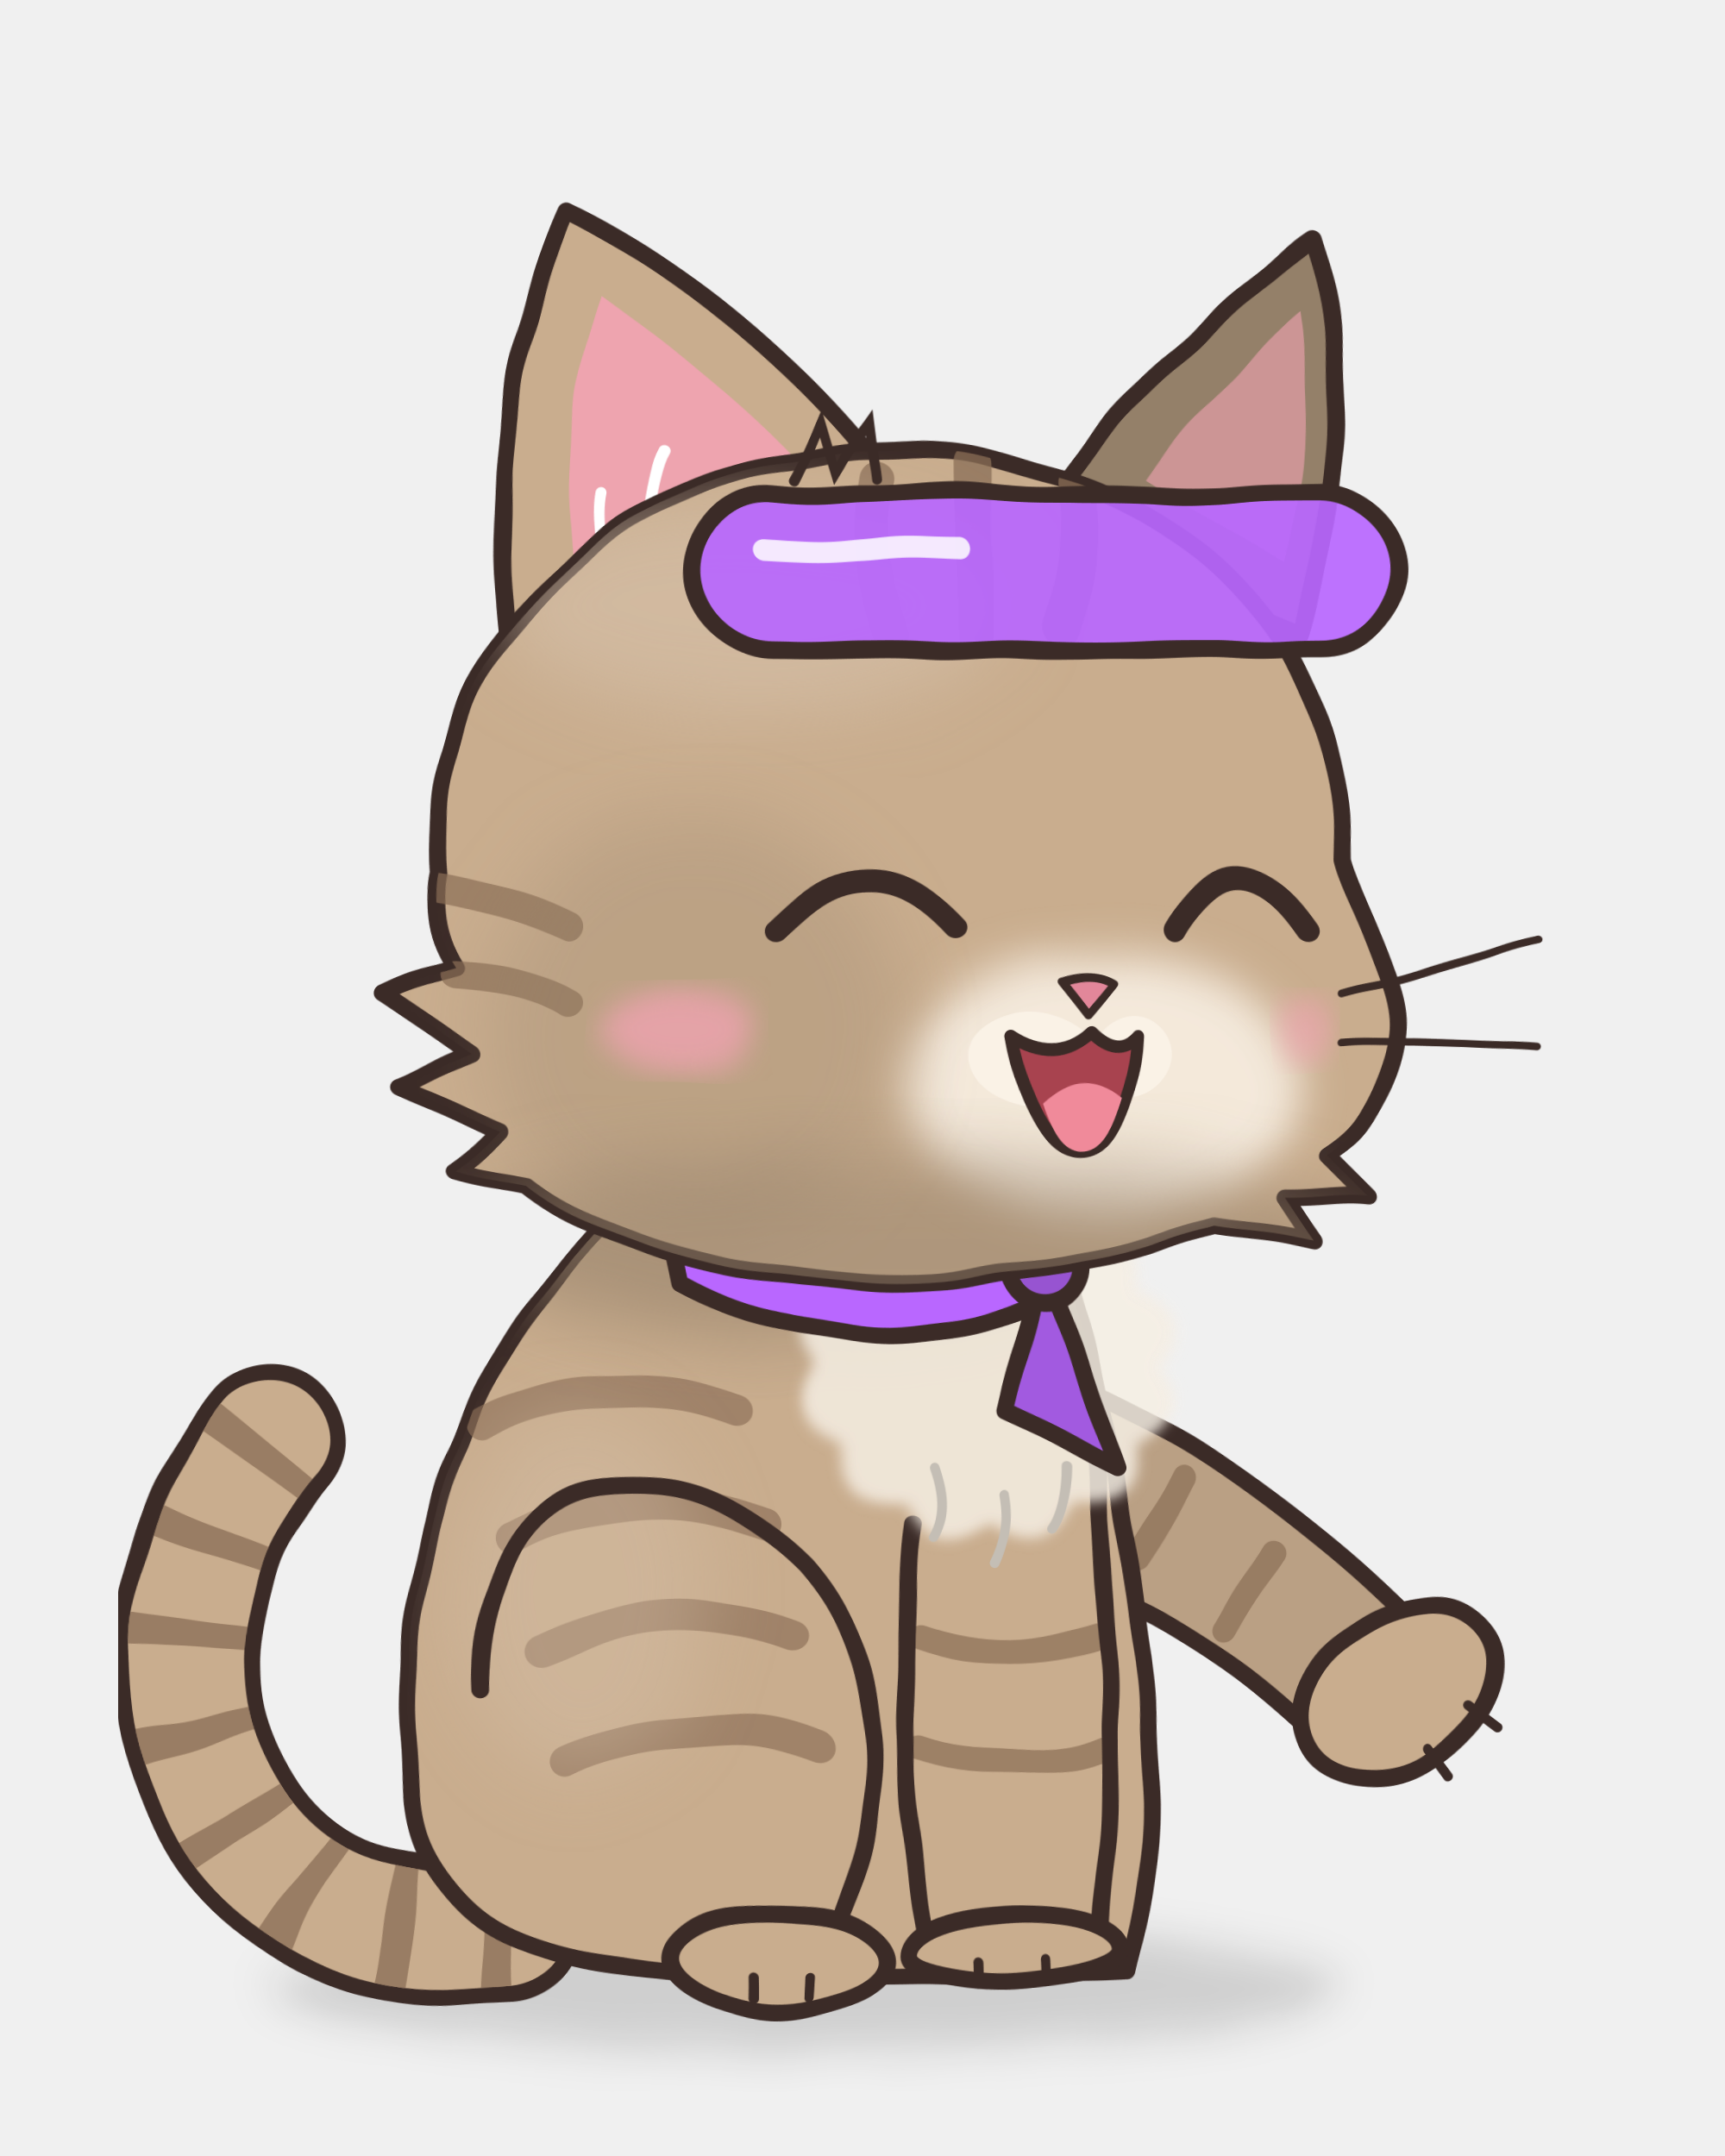
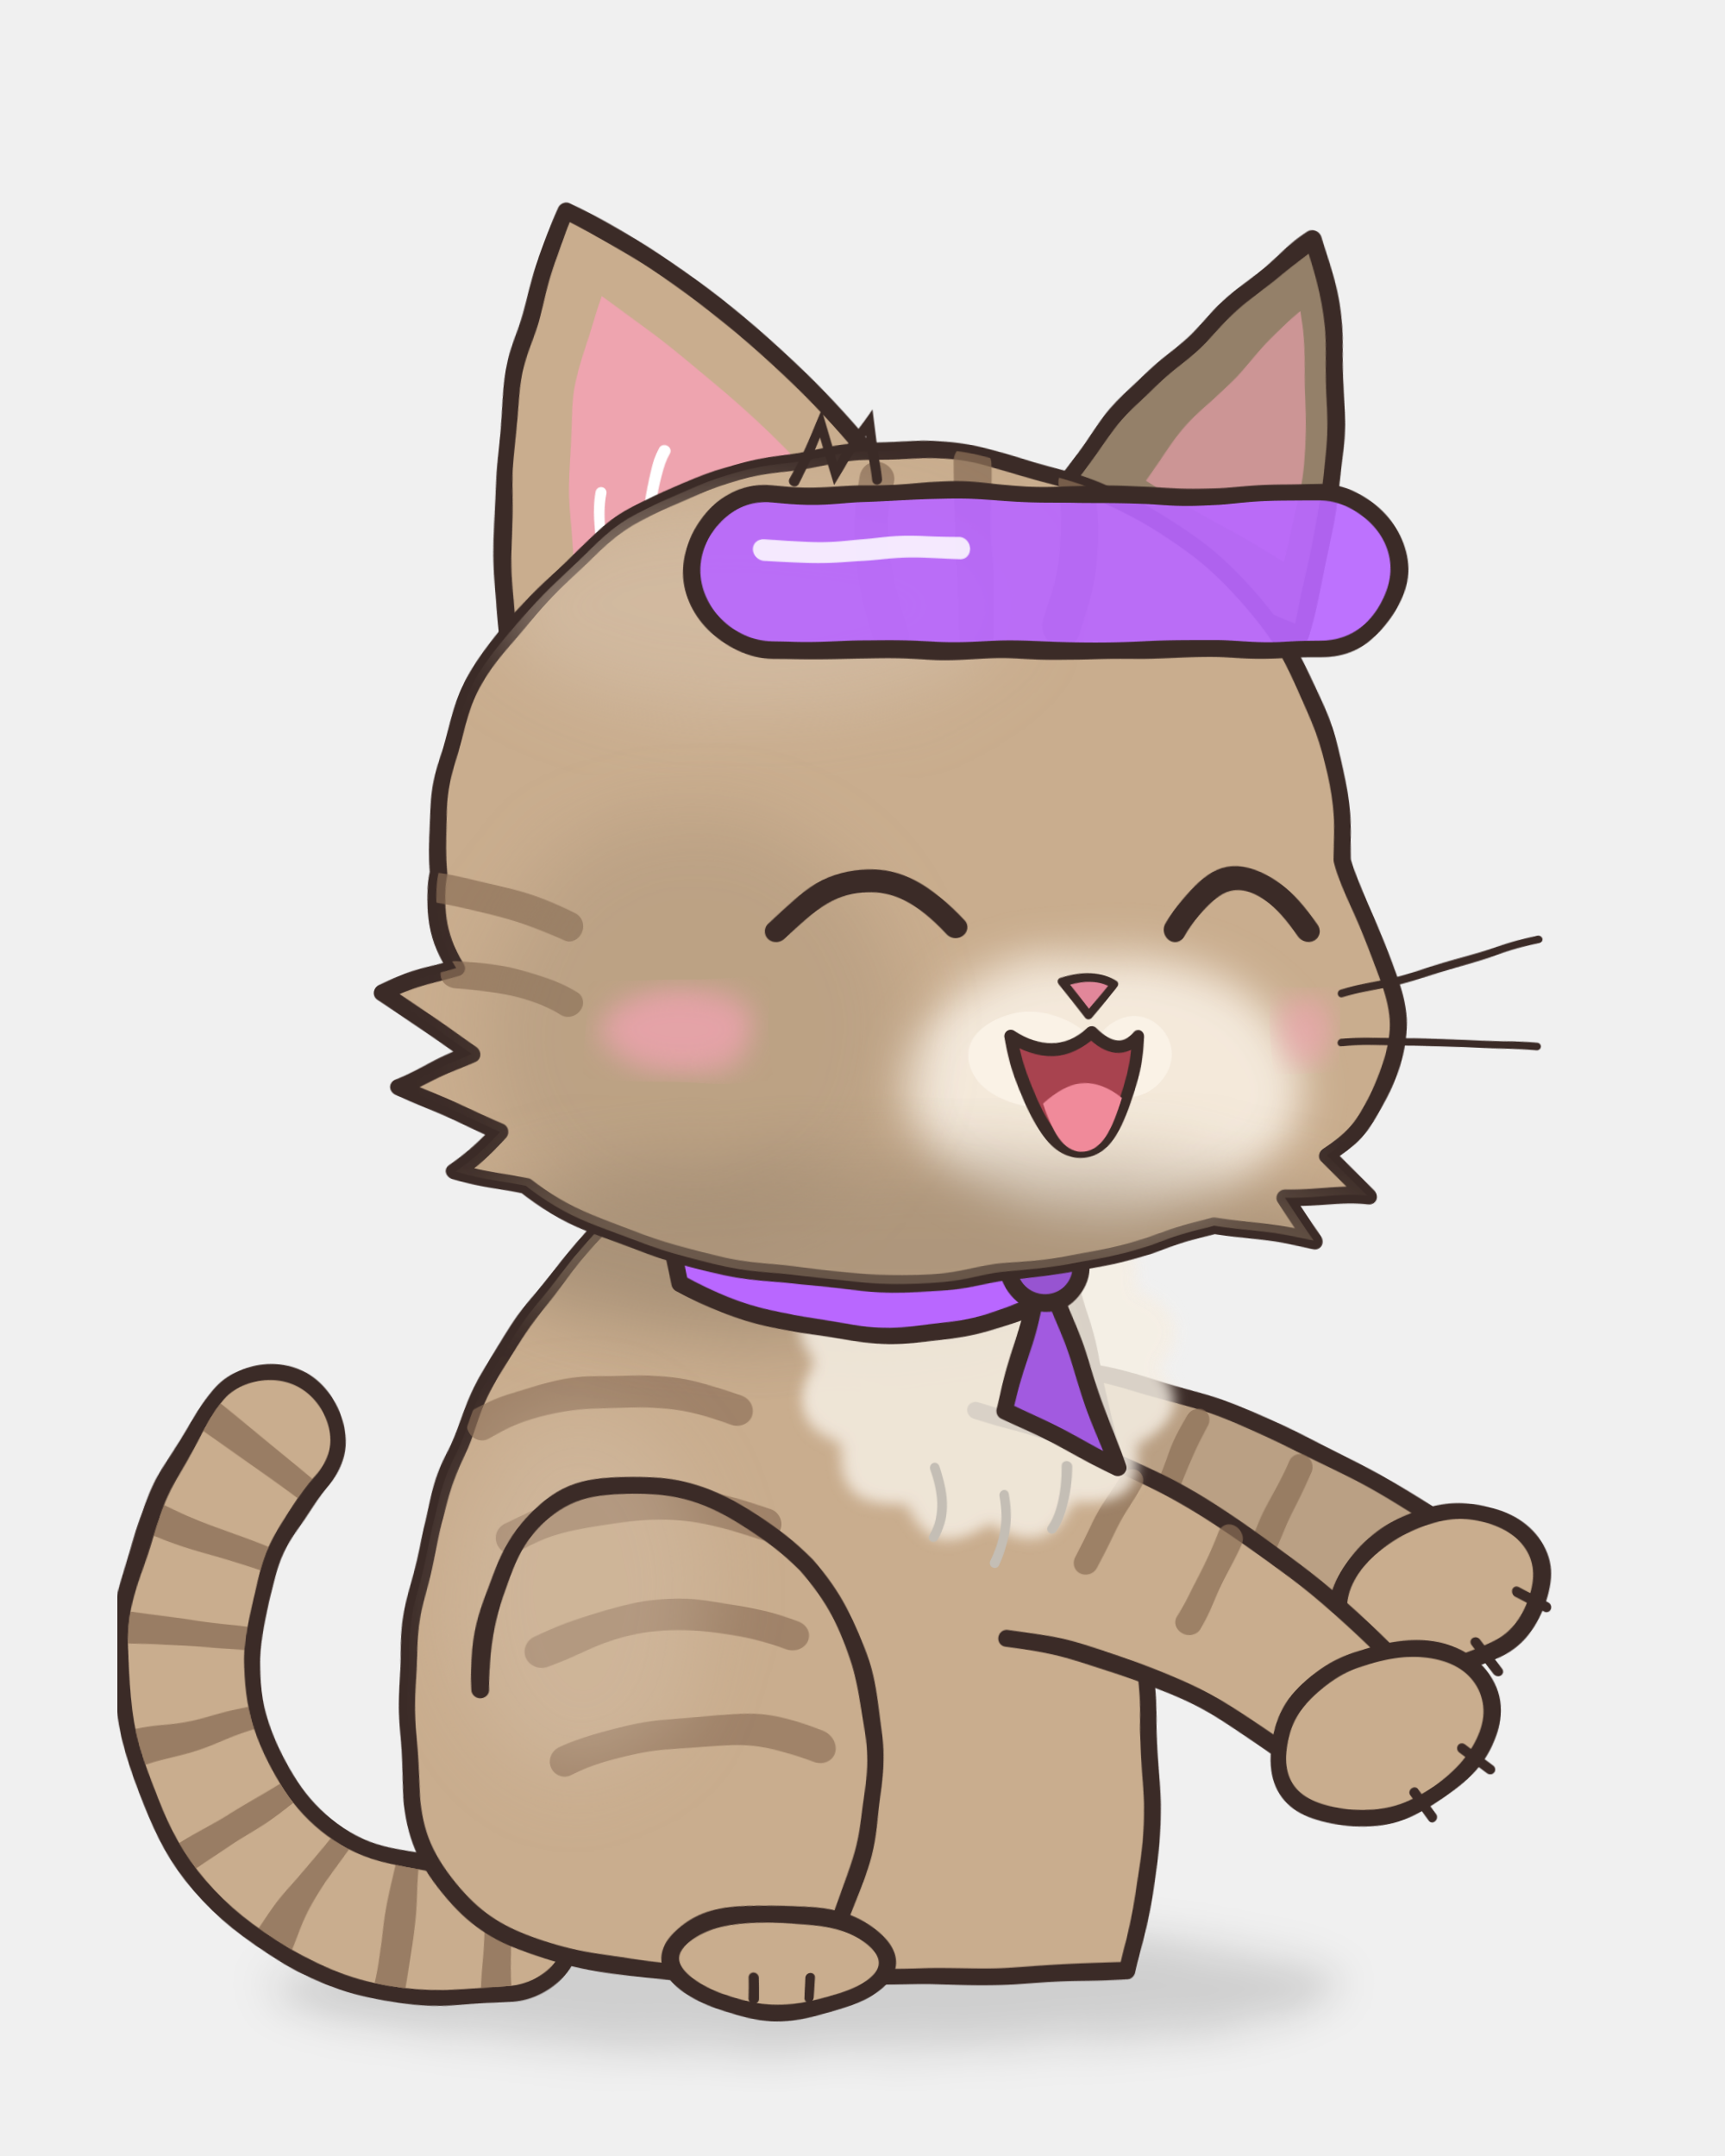
<svg xmlns="http://www.w3.org/2000/svg" viewBox="-104 -252 208 260">
  <defs>
    <filter id="ink" x="-5%" y="-5%" width="110%" height="110%">
      <feTurbulence type="fractalNoise" baseFrequency=".05" numOctaves="2" seed="3" result="n" />
      <feDisplacementMap in="SourceGraphic" in2="n" scale="2.2" />
    </filter>
    <filter id="pencil">
      <feTurbulence type="fractalNoise" baseFrequency="1.1 .35" numOctaves="2" seed="5" />
      <feColorMatrix values="0 0 0 0 .25  0 0 0 0 .2  0 0 0 0 .18  0 0 0 .22 -.02" />
      <feComposite in2="SourceGraphic" operator="in" />
    </filter>
    <filter id="blur1">
      <feGaussianBlur stdDeviation="1" />
    </filter>
    <filter id="blur2">
      <feGaussianBlur stdDeviation="2" />
    </filter>
    <filter id="blur3" x="-30%" y="-30%" width="160%" height="160%">
      <feGaussianBlur stdDeviation="3" />
    </filter>
    <filter id="blur4" x="-30%" y="-30%" width="160%" height="160%">
      <feGaussianBlur stdDeviation="5" />
    </filter>
  </defs>
  <g transform="translate(0 -150) scale(.85) translate(-120 -94)">
    <defs>
      <clipPath id="hscyberpunkwhitehappy">
        <path d="M60 98 C58 60 90 38 124 38 C160 38 188 60 188 96 C190 104 196 112 196 120 C196 128 192 134 186 138 L192 144 L180 144 L184 150 L170 148 C164 150 144 156 124 156 C102 156 82 150 72 142 L62 140 L68 134 L54 128 L64 123 L52 115 L62 111 C59 106 59 102 60 98 Z" />
      </clipPath>
      <clipPath id="bscyberpunkwhitehappy">
        <path d="M100 138 C68 150 52 194 56 228 C58 250 80 256 112 254 L158 254 C164 232 160 196 150 158 Z" />
      </clipPath>
    </defs>
    <g filter="url(#ink)">
      <ellipse cx="112" cy="256" rx="76" ry="9" fill="#000" opacity=".14" filter="url(#blur3)" />
      <path d="M70 248 C22 252 14 204 36 178" stroke="#3b2b27" stroke-width="21" fill="none" stroke-linecap="round" />
      <path d="M70 248 C22 252 14 204 36 178" stroke="#c9ad8e" stroke-width="16.5" fill="none" stroke-linecap="round" />
      <path d="M70 248 C22 252 14 204 36 178" stroke="#8a6d55" stroke-width="16.5" fill="none" stroke-dasharray="4 10" opacity=".75" />
-       <path d="M136 166 C160 172 182 188 198 204 L186 222 C172 208 156 198 138 196 Z" stroke="#3b2b27" stroke-width="2.4" stroke-linejoin="round" stroke-linecap="round" fill="#baa084" />
-       <path d="M166 184 l-7 11 M178 194 l-7 11" stroke="#8a6d55" stroke-width="3.5" stroke-linecap="round" opacity=".7" />
-       <ellipse cx="196" cy="214" rx="15" ry="10.5" stroke="#3b2b27" stroke-width="2.4" stroke-linejoin="round" stroke-linecap="round" fill="#c9ad8e" transform="rotate(-35 196 214)" />
-       <path d="M200 222 l3 4 M206 216 l4 3" stroke="#3b2b27" stroke-width="1.4" fill="none" stroke-linecap="round" />
+       <path d="M136 166 C160 168 184 178 202 190 L192 210 C176 200 158 194 138 196 Z" stroke="#3b2b27" stroke-width="2.4" stroke-linejoin="round" stroke-linecap="round" fill="#baa084" />
+       <path d="M168 176 l-6 12 M182 182 l-6 12" stroke="#8a6d55" stroke-width="3.5" stroke-linecap="round" opacity=".7" />
+       <ellipse cx="202" cy="200" rx="15" ry="10.5" stroke="#3b2b27" stroke-width="2.4" stroke-linejoin="round" stroke-linecap="round" fill="#c9ad8e" transform="rotate(-20 202 200)" />
+       <path d="M207 207 l3 4 M213 200 l4 2" stroke="#3b2b27" stroke-width="1.4" fill="none" stroke-linecap="round" />
      <path d="M100 138 C68 150 52 194 56 228 C58 250 80 256 112 254 L158 254 C164 232 160 196 150 158 Z" stroke="#3b2b27" stroke-width="2.4" stroke-linejoin="round" stroke-linecap="round" fill="#c9ad8e" />
      <g clip-path="url(#bscyberpunkwhitehappy)">
        <path d="M66 176 q18 -8 36 -2" stroke="#8a6d55" stroke-width="4.5" fill="none" stroke-linecap="round" opacity=".65" />
        <path d="M70 192 q18 -8 36 -2" stroke="#8a6d55" stroke-width="4.5" fill="none" stroke-linecap="round" opacity=".65" />
        <path d="M74 208 q18 -8 36 -2" stroke="#8a6d55" stroke-width="4.5" fill="none" stroke-linecap="round" opacity=".65" />
        <path d="M78 224 q18 -8 36 -2" stroke="#8a6d55" stroke-width="4.5" fill="none" stroke-linecap="round" opacity=".65" />
        <ellipse cx="110" cy="150" rx="44" ry="14" fill="#948069" opacity=".6" filter="url(#blur4)" />
        <ellipse cx="80" cy="200" rx="18" ry="26" fill="#d8c3ad" opacity=".35" filter="url(#blur4)" />
      </g>
      <path d="M66 214 C64 182 92 176 112 196 C126 212 124 240 112 252" fill="none" stroke="#3b2b27" stroke-width="2.4" stroke-linejoin="round" stroke-linecap="round" />
      <ellipse cx="108" cy="252" rx="15" ry="7" stroke="#3b2b27" stroke-width="2.4" stroke-linejoin="round" stroke-linecap="round" fill="#c9ad8e" />
      <path d="M104 254 v3 M112 254 v3" stroke="#3b2b27" stroke-width="1.4" fill="none" stroke-linecap="round" />
-       <path d="M128 176 C125 206 126 234 129 251 L154 251 C155 232 156 202 152 172 Z" fill="#c9ad8e" />
-       <path d="M128 206 q12 4 26 0 M128 222 q12 4 26 0" stroke="#8a6d55" stroke-width="3.5" fill="none" stroke-linecap="round" opacity=".7" />
-       <path d="M127 190 C125 210 126 234 129 251" fill="none" stroke="#3b2b27" stroke-width="2.4" stroke-linejoin="round" stroke-linecap="round" />
-       <path d="M152 172 C156 202 155 232 154 251" fill="none" stroke="#3b2b27" stroke-width="2.4" stroke-linejoin="round" stroke-linecap="round" />
-       <path d="M126 251 C126 244 157 244 157 251 C157 256 126 256 126 251 Z" stroke="#3b2b27" stroke-width="2.4" stroke-linejoin="round" stroke-linecap="round" fill="#c9ad8e" />
-       <path d="M136 252 v3 M146 252 v3" stroke="#3b2b27" stroke-width="1.4" fill="none" stroke-linecap="round" />
+       <path d="M120 170 C148 176 174 190 194 208 L184 226 C166 212 146 206 124 202 Z" fill="#c9ad8e" />
+       <path d="M136 174 C158 180 178 192 194 208" fill="none" stroke="#3b2b27" stroke-width="2.4" stroke-linejoin="round" stroke-linecap="round" />
+       <path d="M184 226 C170 214 154 208 140 206" fill="none" stroke="#3b2b27" stroke-width="2.4" stroke-linejoin="round" stroke-linecap="round" />
+       <path d="M158 184 l-6 12 M172 192 l-6 12" stroke="#8a6d55" stroke-width="3.5" stroke-linecap="round" opacity=".7" />
+       <ellipse cx="194" cy="220" rx="16" ry="11" stroke="#3b2b27" stroke-width="2.4" stroke-linejoin="round" stroke-linecap="round" fill="#c9ad8e" transform="rotate(-25 194 220)" />
+       <path d="M198 228 l3 4 M205 222 l4 3" stroke="#3b2b27" stroke-width="1.4" fill="none" stroke-linecap="round" />
      <path d="M162.0 168.0 Q167.9 175.5 158.8 179.0 Q159.9 188.5 150.0 187.1 Q146.0 196.0 138.0 190.0 Q130.0 196.0 126.0 187.1 Q116.1 188.5 117.2 179.0 Q108.1 175.5 114.0 168.0 Q108.1 160.5 117.2 157.0 Q116.1 147.5 126.0 148.9 Q130.0 140.0 138.0 146.0 Q146.0 140.0 150.0 148.9 Q159.9 147.5 158.8 157.0 Q167.9 160.5 162.0 168.0Z" fill="#f5eee3" opacity="0.85" filter="url(#blur1)" />
      <path d="M130 182 q2 6 0 10 M140 186 q1 6 -1 10 M149 182 q0 6 -2 9" stroke="#c4beb5" stroke-width="1.4" fill="none" stroke-linecap="round" />
      <path d="M92 144 Q122 160 150 148 L148 158 Q120 170 94 156 Z" stroke="#3b2b27" stroke-width="2.4" stroke-linejoin="round" stroke-linecap="round" fill="#b967ff" />
      <path d="M146 154 L156 182 L140 174 Z" stroke="#3b2b27" stroke-width="2.4" stroke-linejoin="round" stroke-linecap="round" fill="#a25ae0" />
      <circle cx="146" cy="154" r="5" stroke="#3b2b27" stroke-width="2.4" stroke-linejoin="round" stroke-linecap="round" fill="#9754d1" />
      <path d="M144 48 C156 32 170 18 184 8 C189 26 188 46 182 64 Z" stroke="#3b2b27" stroke-width="2.4" stroke-linejoin="round" stroke-linecap="round" fill="#948069" />
      <path d="M160 42 C168 32 176 24 182 18 C184 32 183 44 180 54 Z" fill="#f2a3b3" opacity=".6" />
      <path d="M72 78 C66 54 68 28 78 4 C98 14 116 30 128 48 Z" stroke="#3b2b27" stroke-width="2.4" stroke-linejoin="round" stroke-linecap="round" fill="#c9ad8e" />
      <path d="M80 66 C77 48 78 30 83 16 C97 26 109 36 118 48 Z" fill="#f2a3b3" opacity=".9" />
      <path d="M90 56 q-1 -12 2 -18 M97 58 q0 -10 4 -15 M84 58 q-2 -9 -1 -14" stroke="#fff" stroke-width="1.6" fill="none" stroke-linecap="round" />
      <path d="M60 98 C58 60 90 38 124 38 C160 38 188 60 188 96 C190 104 196 112 196 120 C196 128 192 134 186 138 L192 144 L180 144 L184 150 L170 148 C164 150 144 156 124 156 C102 156 82 150 72 142 L62 140 L68 134 L54 128 L64 123 L52 115 L62 111 C59 106 59 102 60 98 Z" stroke="#3b2b27" stroke-width="2.4" stroke-linejoin="round" stroke-linecap="round" fill="#c9ad8e" />
      <g clip-path="url(#hscyberpunkwhitehappy)">
        <path d="M122 42 q-2 10 2 22 M136 40 v24 M150 42 q2 10 -2 21" stroke="#8a6d55" stroke-width="5" fill="none" stroke-linecap="round" opacity=".75" />
        <path d="M60 100 q10 1 18 5 M62 112 q10 0 16 4" stroke="#8a6d55" stroke-width="4" fill="none" stroke-linecap="round" opacity=".7" />
        <ellipse cx="154.031" cy="128" rx="28" ry="19" fill="#fbf3e8" opacity=".85" filter="url(#blur3)" />
        <ellipse cx="104" cy="60" rx="36" ry="15" fill="#d8c3ad" opacity=".55" filter="url(#blur4)" />
        <ellipse cx="96" cy="120" rx="30" ry="30" fill="#948069" opacity=".25" filter="url(#blur4)" />
        <ellipse cx="124" cy="152" rx="70" ry="14" fill="#948069" opacity=".5" filter="url(#blur4)" />
      </g>
      <path d="M110 42 l4 -8 l2 7 l5 -7 l1 8" stroke="#3b2b27" stroke-width="1.4" fill="none" stroke-linecap="round" />
      <path d="M107.65 106 Q120.65 92 133.65 106" stroke="#3b2b27" fill="none" stroke-linecap="round" stroke-linejoin="round" stroke-width="3.2" />
      <path d="M164.329 106 Q173.737 92 183.146 106" stroke="#3b2b27" fill="none" stroke-linecap="round" stroke-linejoin="round" stroke-width="3.2" />
      <ellipse cx="93.954" cy="120" rx="11" ry="6" fill="#f2a3b3" opacity=".75" filter="url(#blur2)" />
      <ellipse cx="182.868" cy="120" rx="4" ry="5" fill="#f2a3b3" opacity=".6" filter="url(#blur2)" />
      <ellipse cx="144.031" cy="124" rx="9" ry="6.5" fill="#fbf3e8" opacity=".9" />
      <ellipse cx="158.031" cy="124" rx="6" ry="6" fill="#fbf3e8" opacity=".9" />
      <path d="M148.031 113 Q152.031 111 155.031 113 L151.531 117.5 Z" fill="#e2879a" stroke="#3b2b27" stroke-width="1.2" stroke-linejoin="round" />
      <path d="M141.031 121 Q147.031 125 152.031 120 Q156.031 124 159.031 121 Q158.031 137 151.031 137 Q144.031 137 141.031 121 Z" fill="#a8434f" stroke="#3b2b27" stroke-width="1.8" stroke-linejoin="round" />
      <path d="M145.031 130 Q151.031 125 157.031 130 Q155.031 137 151.031 137 Q147.031 137 145.031 130 Z" fill="#f08a9a" />
      <path d="M188 115 q14 -3.2 28 -7.6" stroke="#3b2b27" stroke-width="1.1" fill="none" stroke-linecap="round" />
      <path d="M188 122 q14 -0.4 28 0.8" stroke="#3b2b27" stroke-width="1.1" fill="none" stroke-linecap="round" />
      <g transform="translate(26 0)">
        <rect x="70" y="44" width="100" height="22" rx="11" stroke="#3b2b27" stroke-width="2.4" stroke-linejoin="round" stroke-linecap="round" fill="#b967ff" fill-opacity=".92" />
        <path d="M80 52 H108" stroke="#fff" stroke-width="3" stroke-linecap="round" opacity=".85" />
      </g>
    </g>
  </g>
</svg>
